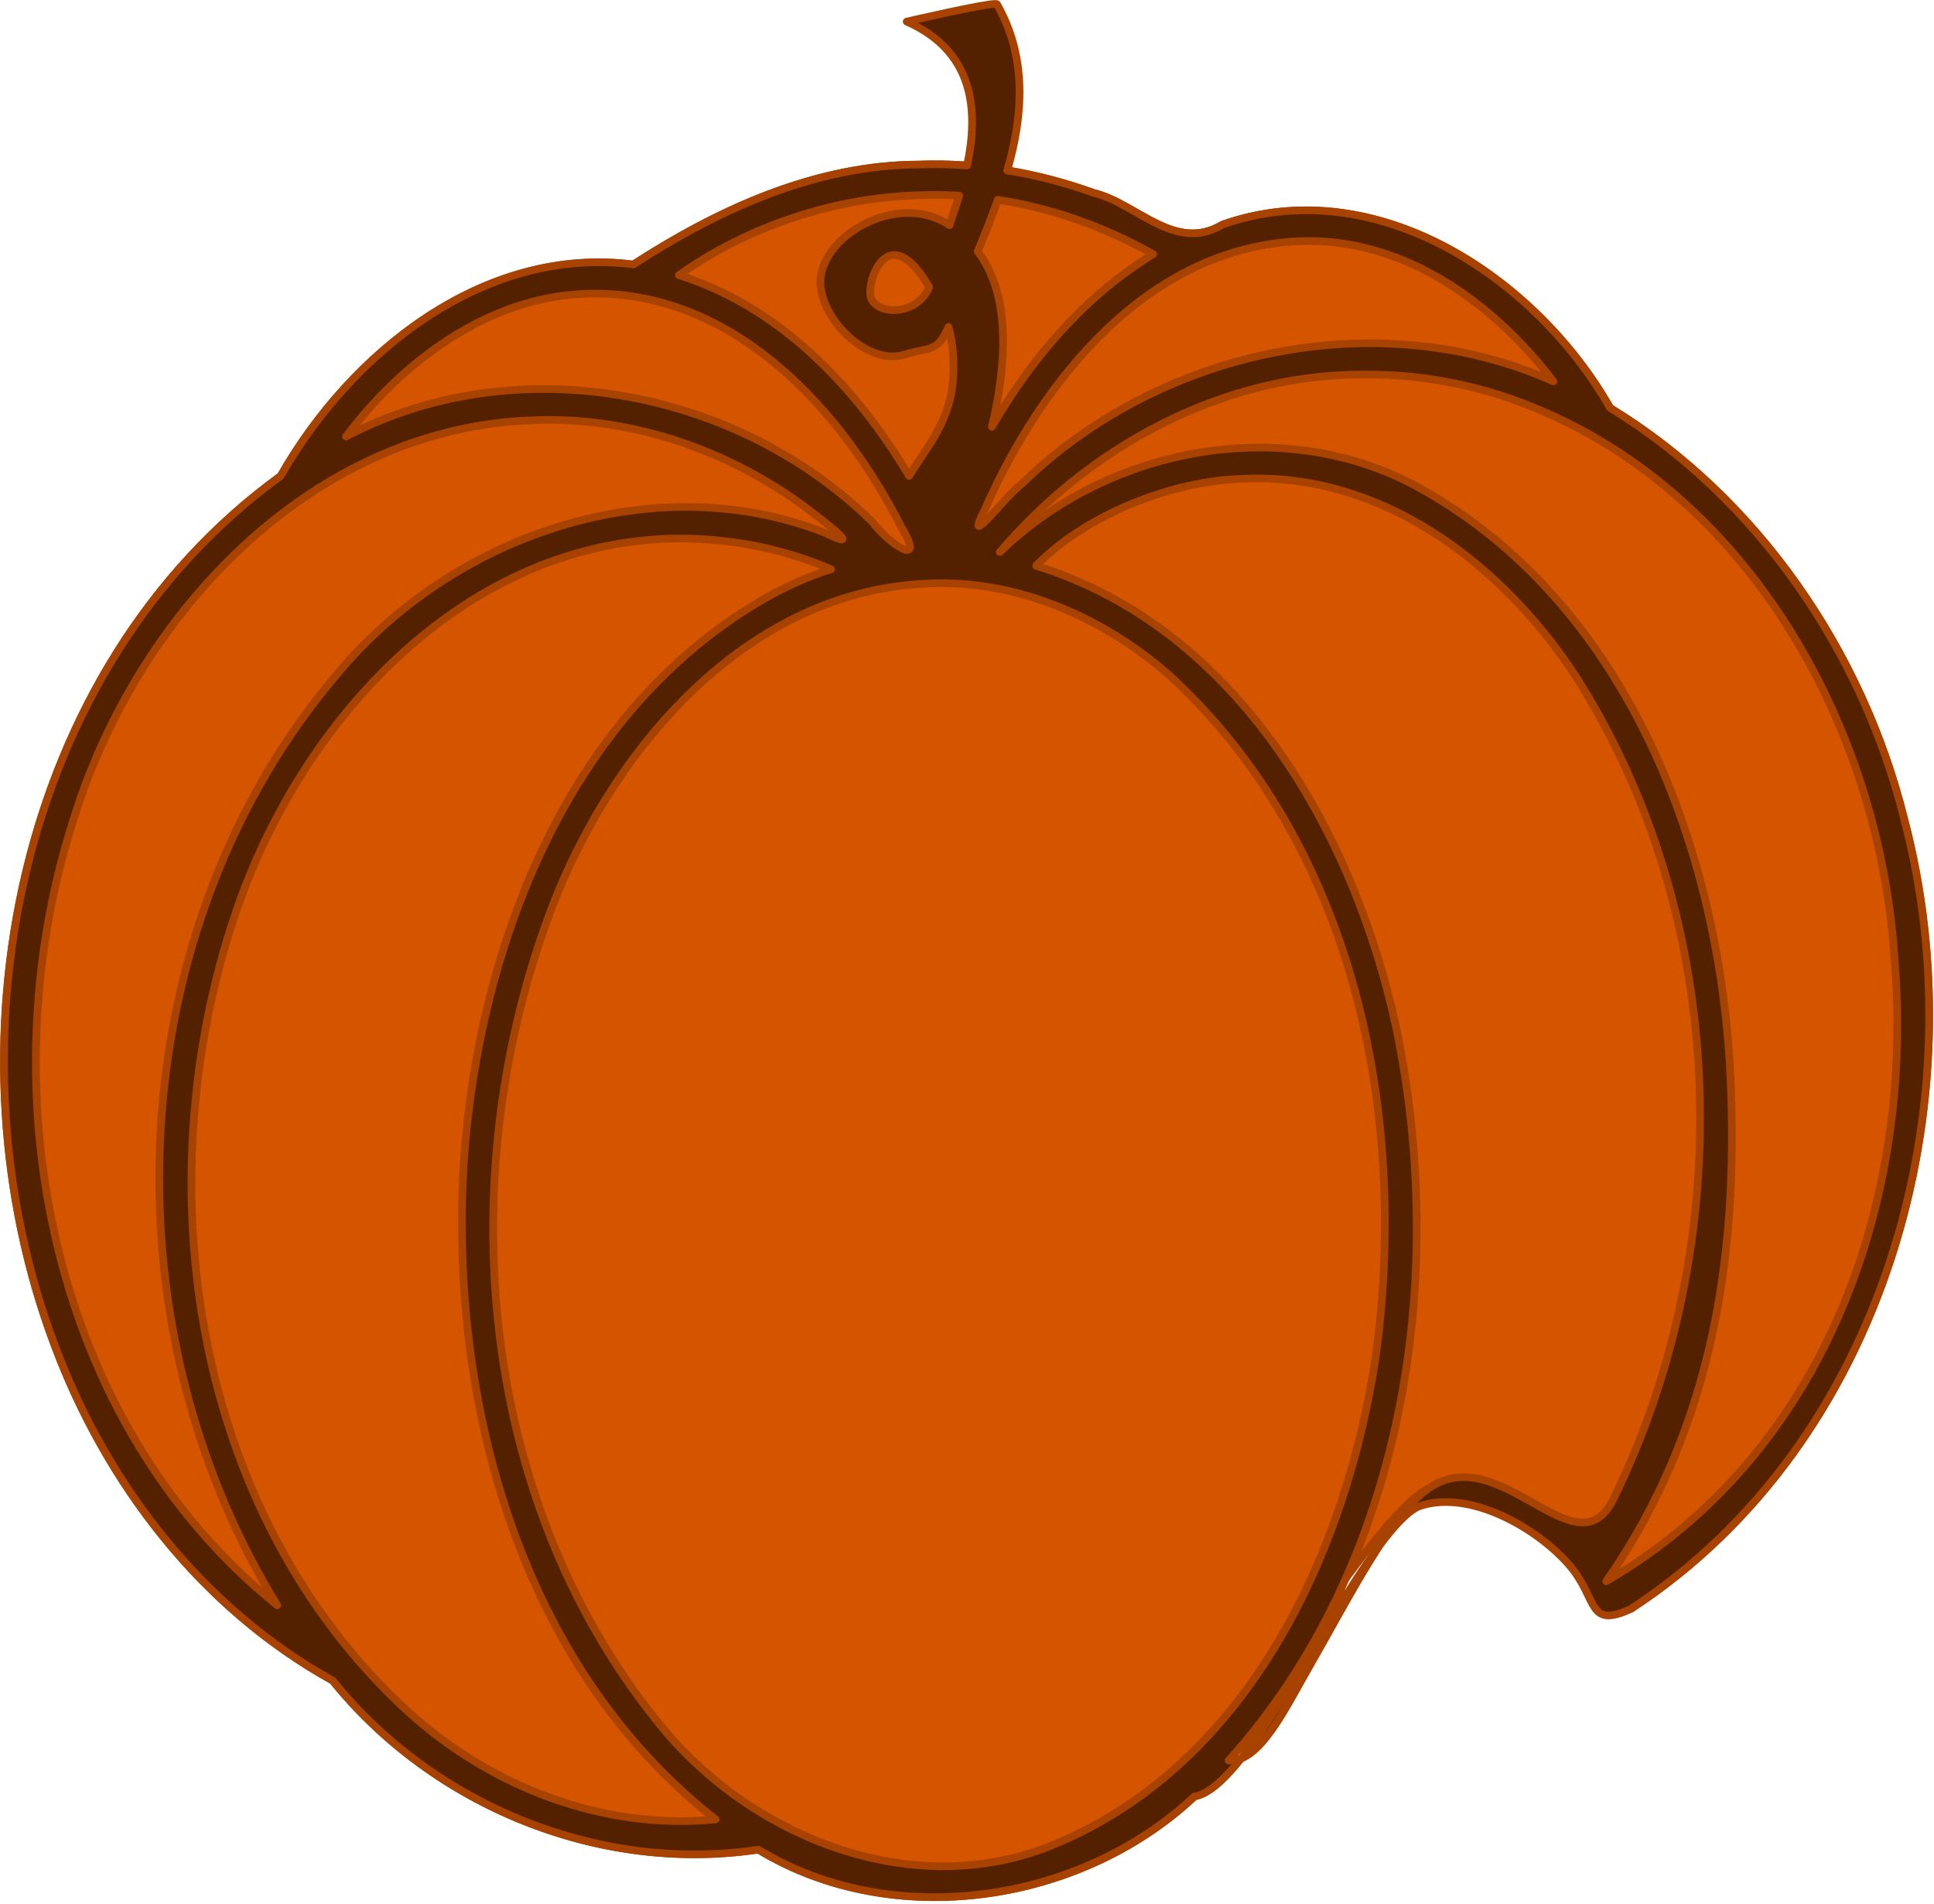
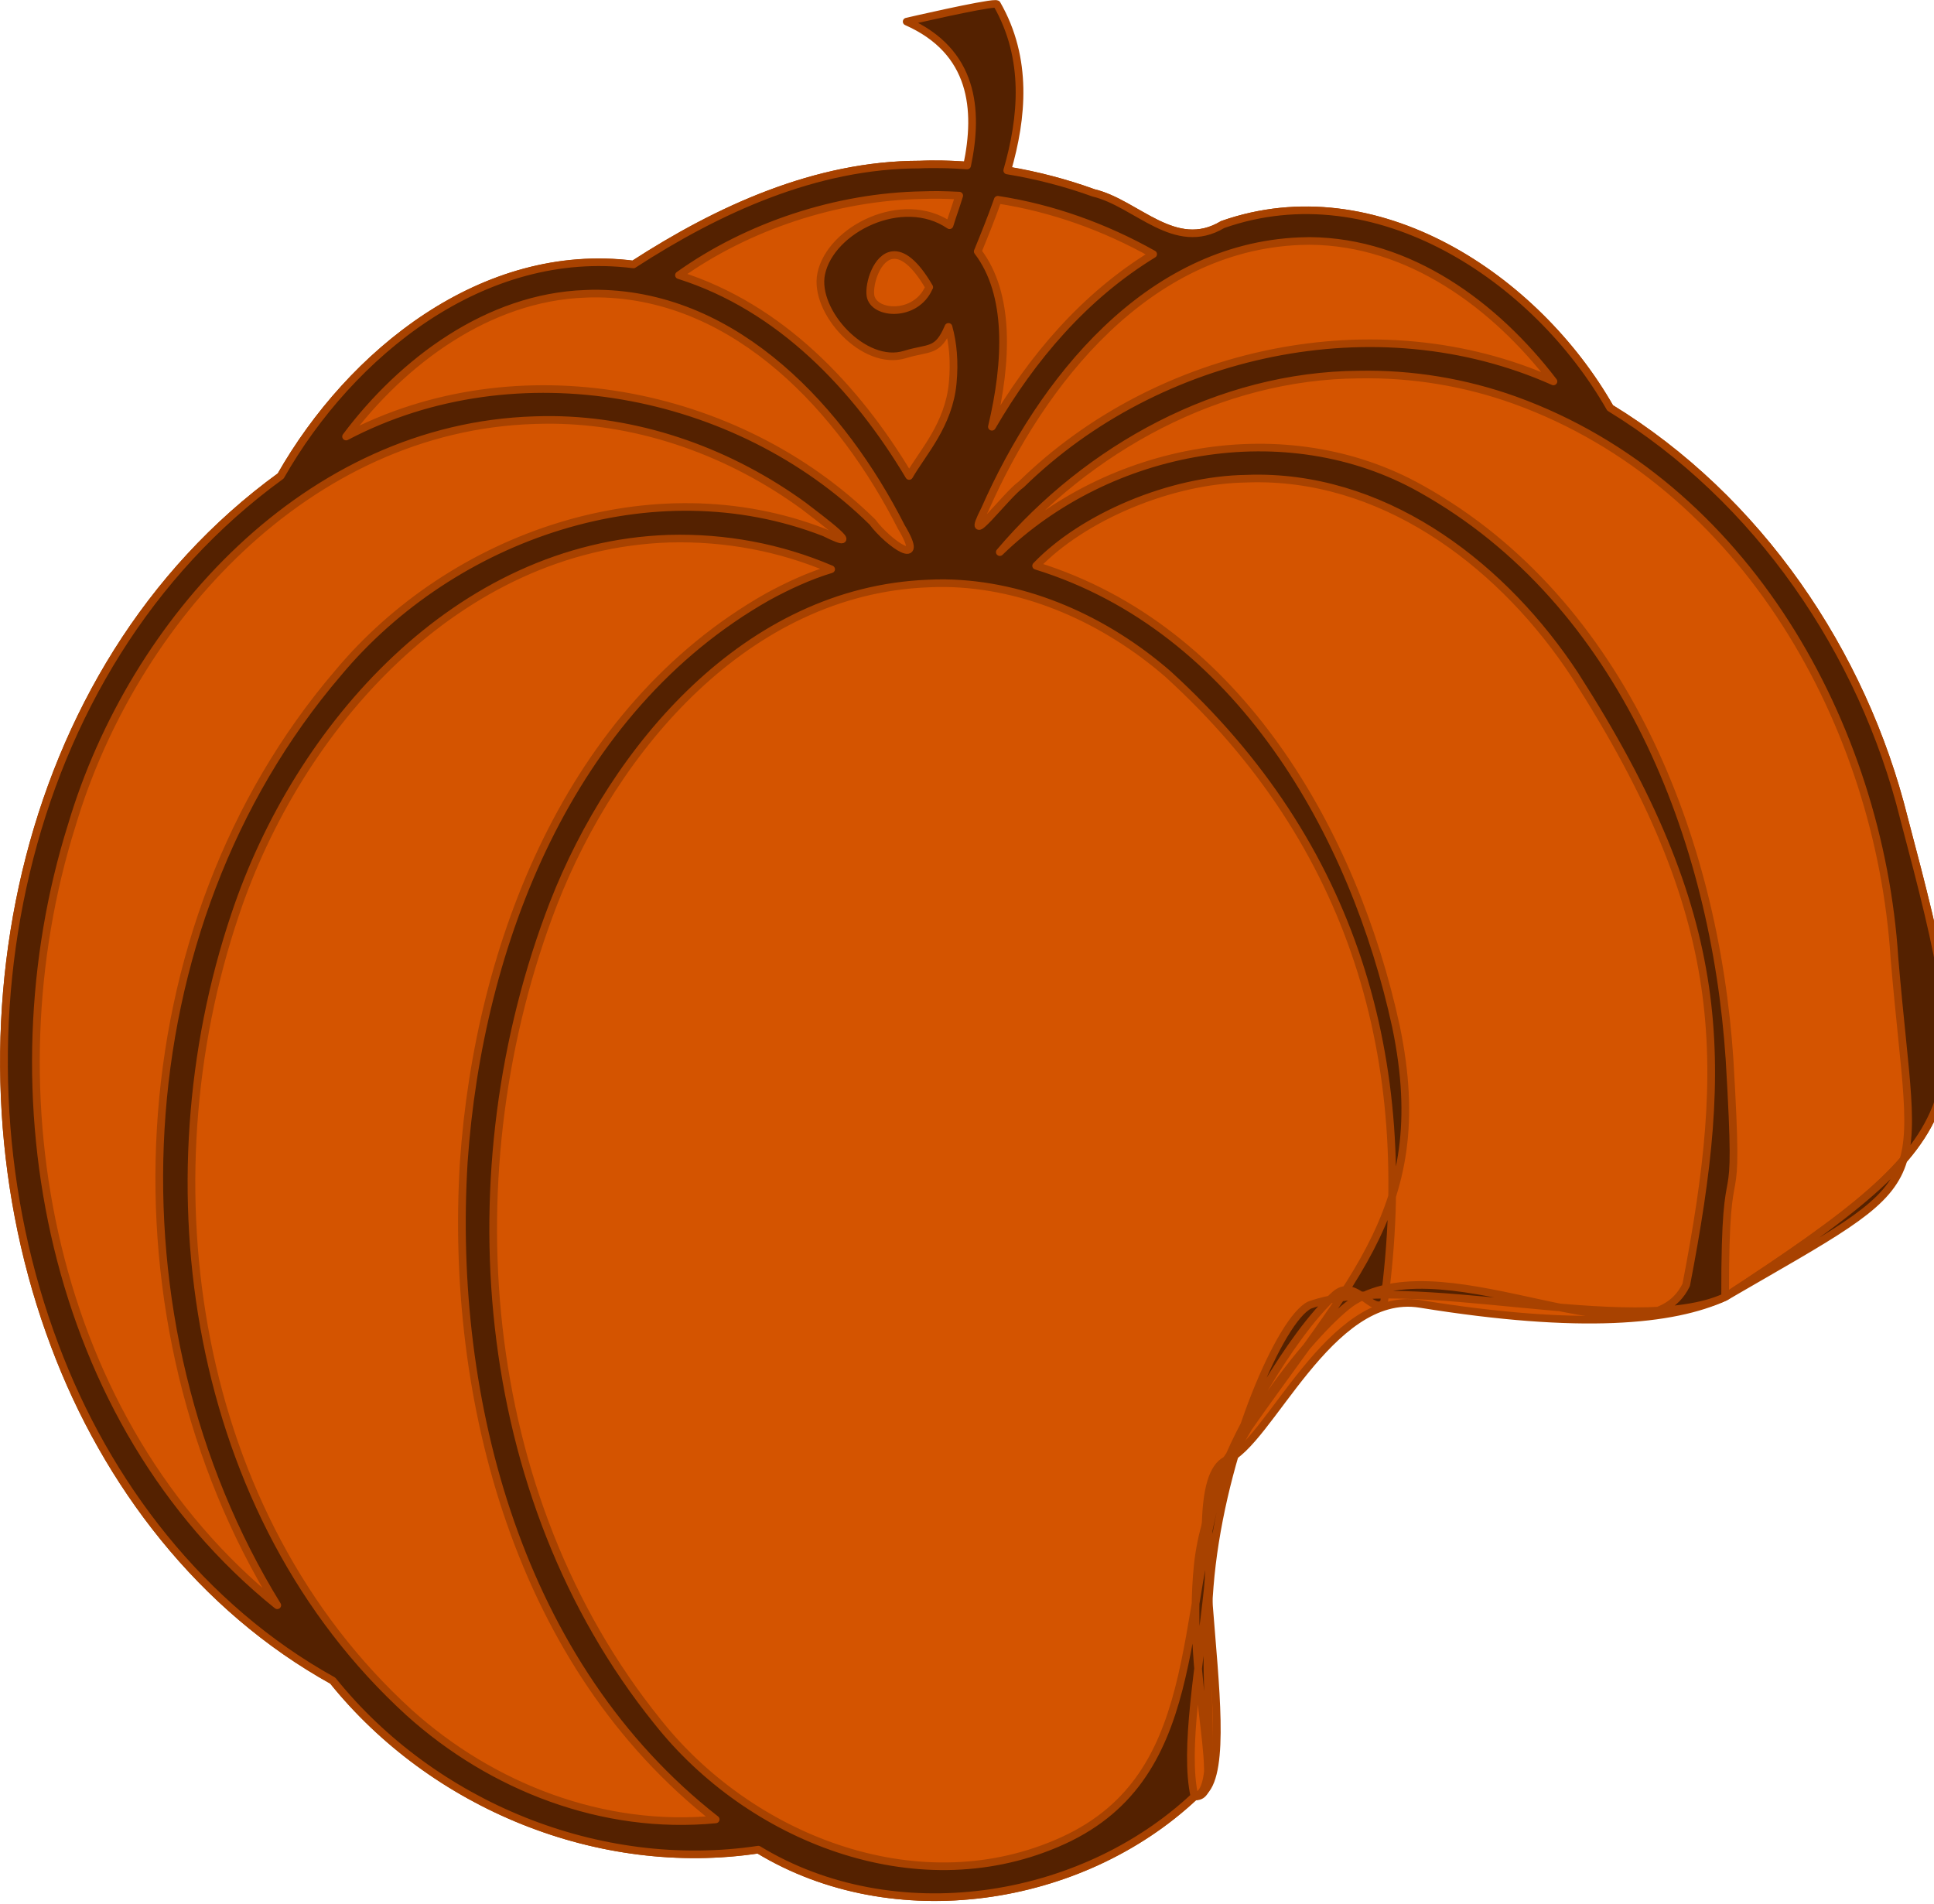
- <svg xmlns="http://www.w3.org/2000/svg" width="64pt" height="63pt" viewBox="0 0 64 63" version="1.1" id="svg3779">
-   <defs id="defs3783" />
+ <svg xmlns="http://www.w3.org/2000/svg" width="64pt" height="63pt" viewBox="0 0 64 63" version="1.1" id="svg42">
+   <defs id="defs46" />
  <g id="surface1">
-     <path style="fill:#d45400;fill-opacity:1;fill-rule:nonzero;stroke:#a84200;stroke-width:0.971;stroke-linecap:butt;stroke-linejoin:round;stroke-miterlimit:4;stroke-opacity:1" d="m 466.428,309.222 c -13.091,0.015 -25.407,5.756 -36.1,12.762 -18.928,-2.426 -35.683,11.315 -44.499,26.985 -33.598,24.68 -42.608,73.225 -28.504,111.013 6.538,17.643 18.541,33.479 35.072,42.745 12.659,15.911 33.613,24.604 53.703,21.546 17.052,10.487 40.642,6.886 55.013,-6.765 4.319,-4.595 22.374,-35.847 29.537,-39.327 12.271,-4.52 20.621,13.668 25.521,15.371 32.108,-21.184 43.963,-64.607 34.447,-100.919 -5.212,-21.184 -18.377,-40.801 -37.068,-52.343 -9.338,-16.604 -29.577,-30.27 -48.877,-23.414 -6.046,3.676 -10.827,-2.712 -16.278,-4.023 -7.014,-2.576 -14.476,-3.917 -21.967,-3.631 z" transform="matrix(0.262295,0,0,0.259259,-91.91201,-74.72335)" id="path3774" />
-     <path style="fill:#542100;fill-opacity:1;fill-rule:nonzero;stroke:#a84200;stroke-width:0.971;stroke-linecap:butt;stroke-linejoin:round;stroke-miterlimit:4;stroke-opacity:1" d="m 475.989,288.716 c -1.489,-0.015 -11.184,2.26 -11.184,2.26 8.459,3.782 9.114,11.225 7.625,18.367 -1.072,-0.075 -2.115,-0.136 -3.187,-0.151 -0.938,-0.015 -1.876,-0.015 -2.815,0.03 -13.091,0.015 -25.407,5.741 -36.1,12.747 -18.928,-2.426 -35.683,11.33 -44.499,27 -33.598,24.665 -42.608,73.225 -28.489,110.998 6.523,17.643 18.526,33.479 35.057,42.745 12.659,15.911 33.598,24.619 53.688,21.576 17.052,10.472 40.657,6.855 55.028,-6.795 5.291,-0.713 13.605,-17.121 20.562,-27.93 2.893,-4.496 5.552,-8.023 7.661,-9.05 6.469,-2.375 15.268,2.889 19.187,7.603 3.516,4.229 2.142,8.016 7.649,5.451 32.123,-21.199 43.948,-64.622 34.447,-100.949 -5.212,-21.169 -18.377,-40.786 -37.068,-52.343 -9.338,-16.604 -29.577,-30.27 -48.877,-23.399 -6.046,3.661 -10.827,-2.712 -16.278,-4.038 -3.53,-1.296 -7.193,-2.245 -10.901,-2.863 1.906,-6.705 2.651,-14.238 -1.311,-21.229 -0.03,-0.015 -0.089,-0.03 -0.194,-0.03 z m -7.193,24.378 c 0.879,0.015 1.757,0.045 2.636,0.09 -0.283,0.919 -0.581,1.823 -0.879,2.697 -0.104,0.301 -0.238,0.723 -0.343,1.085 -5.927,-4.098 -15.027,0.527 -16.188,6.193 -0.998,4.806 5.421,11.918 10.559,10.306 3.098,-0.964 4.11,-0.211 5.495,-3.526 0.566,2.049 0.789,4.415 0.536,7.157 -0.491,5.349 -3.768,8.844 -5.495,11.873 -6.702,-11.36 -16.292,-21.561 -29.041,-25.629 8.623,-6.223 19.837,-10.035 30.783,-10.215 0.64,-0.015 1.311,-0.045 1.936,-0.03 z m 7.506,0.618 c 6.88,1.07 13.493,3.48 19.599,6.946 -8.682,5.364 -15.295,13.244 -20.343,22.028 1.951,-8.287 2.323,-16.935 -1.787,-22.374 0.804,-1.989 1.698,-4.204 2.532,-6.599 z m 39.346,5.258 c 12.614,0.09 23.426,8.227 30.753,17.93 -22.339,-10.08 -49.89,-3.948 -67.136,13.138 -1.936,1.356 -7.506,8.98 -4.587,3.179 7.104,-16.318 20.492,-33.419 39.719,-34.217 0.402,-0.015 0.849,-0.03 1.251,-0.03 z m -52.601,1.808 c 1.206,-0.136 2.755,0.889 4.602,4.098 l -0.03,0.03 c -1.638,3.857 -7.029,3.496 -7.387,1.025 -0.208,-1.537 0.819,-4.927 2.815,-5.153 z m -37.083,4.912 c 17.514,0.286 30.738,14.992 38.155,29.772 3.261,5.499 -1.579,2.17 -3.634,-0.618 -17.037,-16.965 -44.901,-22.359 -66.406,-10.908 7.134,-9.643 17.975,-17.779 30.157,-18.216 0.581,-0.03 1.162,-0.045 1.728,-0.03 z m 95.893,10.336 c 6.717,-0.136 13.433,0.994 19.718,3.285 29.1,10.652 45.973,41.57 47.85,71.191 2.576,31.053 -8.856,63.381 -36.362,79.533 13.701,-19.828 16.957,-42.8 15.557,-66.591 -1.832,-28.025 -13.344,-58.369 -38.885,-72.819 -17.067,-9.733 -39.45,-5.424 -53.181,8.061 11.11,-13.259 27.715,-22.54 45.303,-22.661 z m -101.687,5.786 c 11.393,0.121 22.503,4.249 31.632,10.969 2.025,1.582 8.25,6.238 2.621,3.405 -21.654,-8.528 -46.912,0.422 -61.343,17.915 -27.507,32.514 -29.636,82.974 -7.685,118.999 -28.683,-23.384 -36.561,-65.36 -25.913,-99.593 7.685,-26.111 29.726,-50.791 58.409,-51.665 0.76,-0.03 1.519,-0.03 2.279,-0.03 z m 89.162,7.473 c 16.68,0.121 30.991,11.556 39.778,25.086 19.599,30.948 20.641,72.532 4.885,105.122 -4.681,9.761 -14.266,-7.667 -23.346,-1.313 -4.92,3.442 -10.314,14.43 -15.088,22.802 -2.981,5.229 -6.234,12.282 -10.131,11.93 22.25,-25.056 27.685,-61.564 21.118,-93.626 -5.287,-24.695 -19.896,-50.881 -45.407,-58.852 5.853,-6.193 16.933,-10.999 26.568,-11.119 0.536,-0.015 1.087,-0.045 1.623,-0.03 z m -74.508,7.684 c 7.104,-0.196 14.044,1.13 20.448,3.902 -2.785,0.859 -5.451,2.109 -7.997,3.511 -25.109,14.389 -36.457,44.463 -38.348,72.111 -1.847,30.526 6.985,64.321 31.781,83.938 -14.178,1.401 -28.251,-4.128 -38.661,-13.621 -27.417,-25.267 -33.434,-67.5 -21.967,-101.868 7.908,-23.956 27.998,-47.069 54.745,-47.973 z m 34.789,5.68 c 10.38,0.136 20.373,4.761 28.162,11.602 23.545,21.711 30.321,56.124 26.241,86.876 -3.634,24.921 -15.875,51.951 -40.314,62.377 -17.871,7.714 -38.78,-0.768 -50.337,-15.564 -22.979,-28.823 -26.077,-70.528 -13.12,-104.414 7.655,-19.843 24.409,-39.927 47.269,-40.831 0.7,-0.045 1.4,-0.045 2.1,-0.045 z" transform="matrix(0.262295,0,0,0.259259,-91.91201,-74.72335)" id="path3776" />
+     <path style="fill:#d45400;fill-opacity:1;fill-rule:nonzero;stroke:#a84200;stroke-width:0.971;stroke-linecap:butt;stroke-linejoin:round;stroke-miterlimit:4;stroke-opacity:1" d="m 466.428,309.222 c -13.091,0.015 -25.407,5.756 -36.1,12.762 -18.928,-2.426 -35.683,11.315 -44.499,26.985 -33.598,24.68 -42.608,73.225 -28.504,111.013 6.538,17.643 18.541,33.479 35.072,42.745 12.659,15.911 33.613,24.604 53.703,21.546 17.052,10.487 40.642,6.886 55.013,-6.765 7.491,-1.025 -3.149,-39.459 4.014,-42.939 5.379,-1.981 12.995,-21.812 24.45,-19.934 20.326,3.332 31.938,2.171 38.487,-0.883 32.108,-21.184 32.07,-24.807 22.553,-61.118 -5.212,-21.184 -18.377,-40.801 -37.068,-52.343 -9.338,-16.604 -29.577,-30.27 -48.877,-23.414 -6.046,3.676 -10.827,-2.712 -16.278,-4.023 -7.014,-2.576 -14.476,-3.917 -21.967,-3.631 z" transform="matrix(0.262295,0,0,0.259259,-91.91201,-74.72335)" id="path37" />
+     <path style="fill:#542100;fill-opacity:1;fill-rule:nonzero;stroke:#a84200;stroke-width:0.971;stroke-linecap:butt;stroke-linejoin:round;stroke-miterlimit:4;stroke-opacity:1" d="m 475.989,288.716 c -1.489,-0.015 -11.184,2.26 -11.184,2.26 8.459,3.782 9.114,11.225 7.625,18.367 -1.072,-0.075 -2.115,-0.136 -3.187,-0.151 -0.938,-0.015 -1.876,-0.015 -2.815,0.03 -13.091,0.015 -25.407,5.741 -36.1,12.747 -18.928,-2.426 -35.683,11.33 -44.499,27 -33.598,24.665 -42.608,73.225 -28.489,110.998 6.523,17.643 18.526,33.479 35.057,42.745 12.659,15.911 33.598,24.619 53.688,21.576 17.052,10.472 40.657,6.855 55.028,-6.795 3.678,-0.496 0.429,-14.784 2.199,-29.613 1.834,-15.369 8.682,-31.319 12.335,-33.099 12.271,-4.505 40.771,4.394 52.417,-1.03 32.123,-21.199 32.055,-24.807 22.553,-61.134 -5.212,-21.169 -18.377,-40.786 -37.068,-52.343 -9.338,-16.604 -29.577,-30.27 -48.877,-23.399 -6.046,3.661 -10.827,-2.712 -16.278,-4.038 -3.53,-1.296 -7.193,-2.245 -10.901,-2.863 1.906,-6.705 2.651,-14.238 -1.311,-21.229 -0.03,-0.015 -0.089,-0.03 -0.194,-0.03 z m -7.193,24.378 c 0.879,0.015 1.757,0.045 2.636,0.09 -0.283,0.919 -0.581,1.823 -0.879,2.697 -0.104,0.301 -0.238,0.723 -0.343,1.085 -5.927,-4.098 -15.027,0.527 -16.188,6.193 -0.998,4.806 5.421,11.918 10.559,10.306 3.098,-0.964 4.11,-0.211 5.495,-3.526 0.566,2.049 0.789,4.415 0.536,7.157 -0.491,5.349 -3.768,8.844 -5.495,11.873 -6.702,-11.36 -16.292,-21.561 -29.041,-25.629 8.623,-6.223 19.837,-10.035 30.783,-10.215 0.64,-0.015 1.311,-0.045 1.936,-0.03 z m 7.506,0.618 c 6.88,1.07 13.493,3.48 19.599,6.946 -8.682,5.364 -15.295,13.244 -20.343,22.028 1.951,-8.287 2.323,-16.935 -1.787,-22.374 0.804,-1.989 1.698,-4.204 2.532,-6.599 z m 39.346,5.258 c 12.614,0.09 23.426,8.227 30.753,17.93 -22.339,-10.08 -49.89,-3.948 -67.136,13.138 -1.936,1.356 -7.506,8.98 -4.587,3.179 7.104,-16.318 20.492,-33.419 39.719,-34.217 0.402,-0.015 0.849,-0.03 1.251,-0.03 z m -52.601,1.808 c 1.206,-0.136 2.755,0.889 4.602,4.098 l -0.03,0.03 c -1.638,3.857 -7.029,3.496 -7.387,1.025 -0.208,-1.537 0.819,-4.927 2.815,-5.153 z m -37.083,4.912 c 17.514,0.286 30.738,14.992 38.155,29.772 3.261,5.499 -1.579,2.17 -3.634,-0.618 -17.037,-16.965 -44.901,-22.359 -66.406,-10.908 7.134,-9.643 17.975,-17.779 30.157,-18.216 0.581,-0.03 1.162,-0.045 1.728,-0.03 z m 95.893,10.336 c 6.717,-0.136 13.433,0.994 19.718,3.285 29.1,10.652 45.973,41.57 47.85,71.191 2.576,31.053 6.145,27.097 -21.362,43.249 -0.038,-21.887 1.957,-6.516 0.557,-30.307 -1.832,-28.025 -13.344,-58.369 -38.885,-72.819 -17.067,-9.733 -39.45,-5.424 -53.181,8.061 11.11,-13.259 27.715,-22.54 45.303,-22.661 z m -101.687,5.786 c 11.393,0.121 22.503,4.249 31.632,10.969 2.025,1.582 8.25,6.238 2.621,3.405 -21.654,-8.528 -46.912,0.422 -61.343,17.915 -27.507,32.514 -29.636,82.974 -7.685,118.999 -28.683,-23.384 -36.561,-65.36 -25.913,-99.593 7.685,-26.111 29.726,-50.791 58.409,-51.665 0.76,-0.03 1.519,-0.03 2.279,-0.03 z m 89.162,7.473 c 16.68,0.121 30.991,11.556 39.778,25.086 19.599,30.948 19.509,49.073 14.044,77.836 -5.312,11.077 -29.838,-5.492 -41.912,2.059 -3.933,2.459 -18.15,18.61 -19.705,33.653 -1.581,15.288 3.901,29.964 -0.426,29.573 -1.33,-6.009 0.61,-16.368 1.681,-26.46 0.67,-6.309 -1.171,-13.454 2.333,-16.464 14.833,-22.417 26.375,-31.104 21.422,-55.283 -5.287,-24.695 -19.896,-50.881 -45.407,-58.852 5.853,-6.193 16.933,-10.999 26.568,-11.119 0.536,-0.015 1.087,-0.045 1.623,-0.03 z m -74.508,7.684 c 7.104,-0.196 14.044,1.13 20.448,3.902 -2.785,0.859 -5.451,2.109 -7.997,3.511 -25.109,14.389 -36.457,44.463 -38.348,72.111 -1.847,30.526 6.985,64.321 31.781,83.938 -14.178,1.401 -28.251,-4.128 -38.661,-13.621 -27.417,-25.267 -33.434,-67.5 -21.967,-101.868 7.908,-23.956 27.998,-47.069 54.745,-47.973 z m 34.789,5.68 c 10.38,0.136 20.373,4.761 28.162,11.602 23.545,21.711 31.339,49.432 27.258,80.183 -1.359,1.759 -3.64,-3.284 -6.193,-0.965 -5.693,5.17 -12.741,18.314 -13.96,22.235 -5.979,19.231 -2.311,39.751 -21.178,47.8 -17.871,7.714 -38.78,-0.768 -50.337,-15.564 -22.979,-28.823 -26.077,-70.528 -13.12,-104.414 7.655,-19.843 24.409,-39.927 47.269,-40.831 0.7,-0.045 1.4,-0.045 2.1,-0.045 z" transform="matrix(0.262295,0,0,0.259259,-91.91201,-74.72335)" id="path39" />
  </g>
</svg>
